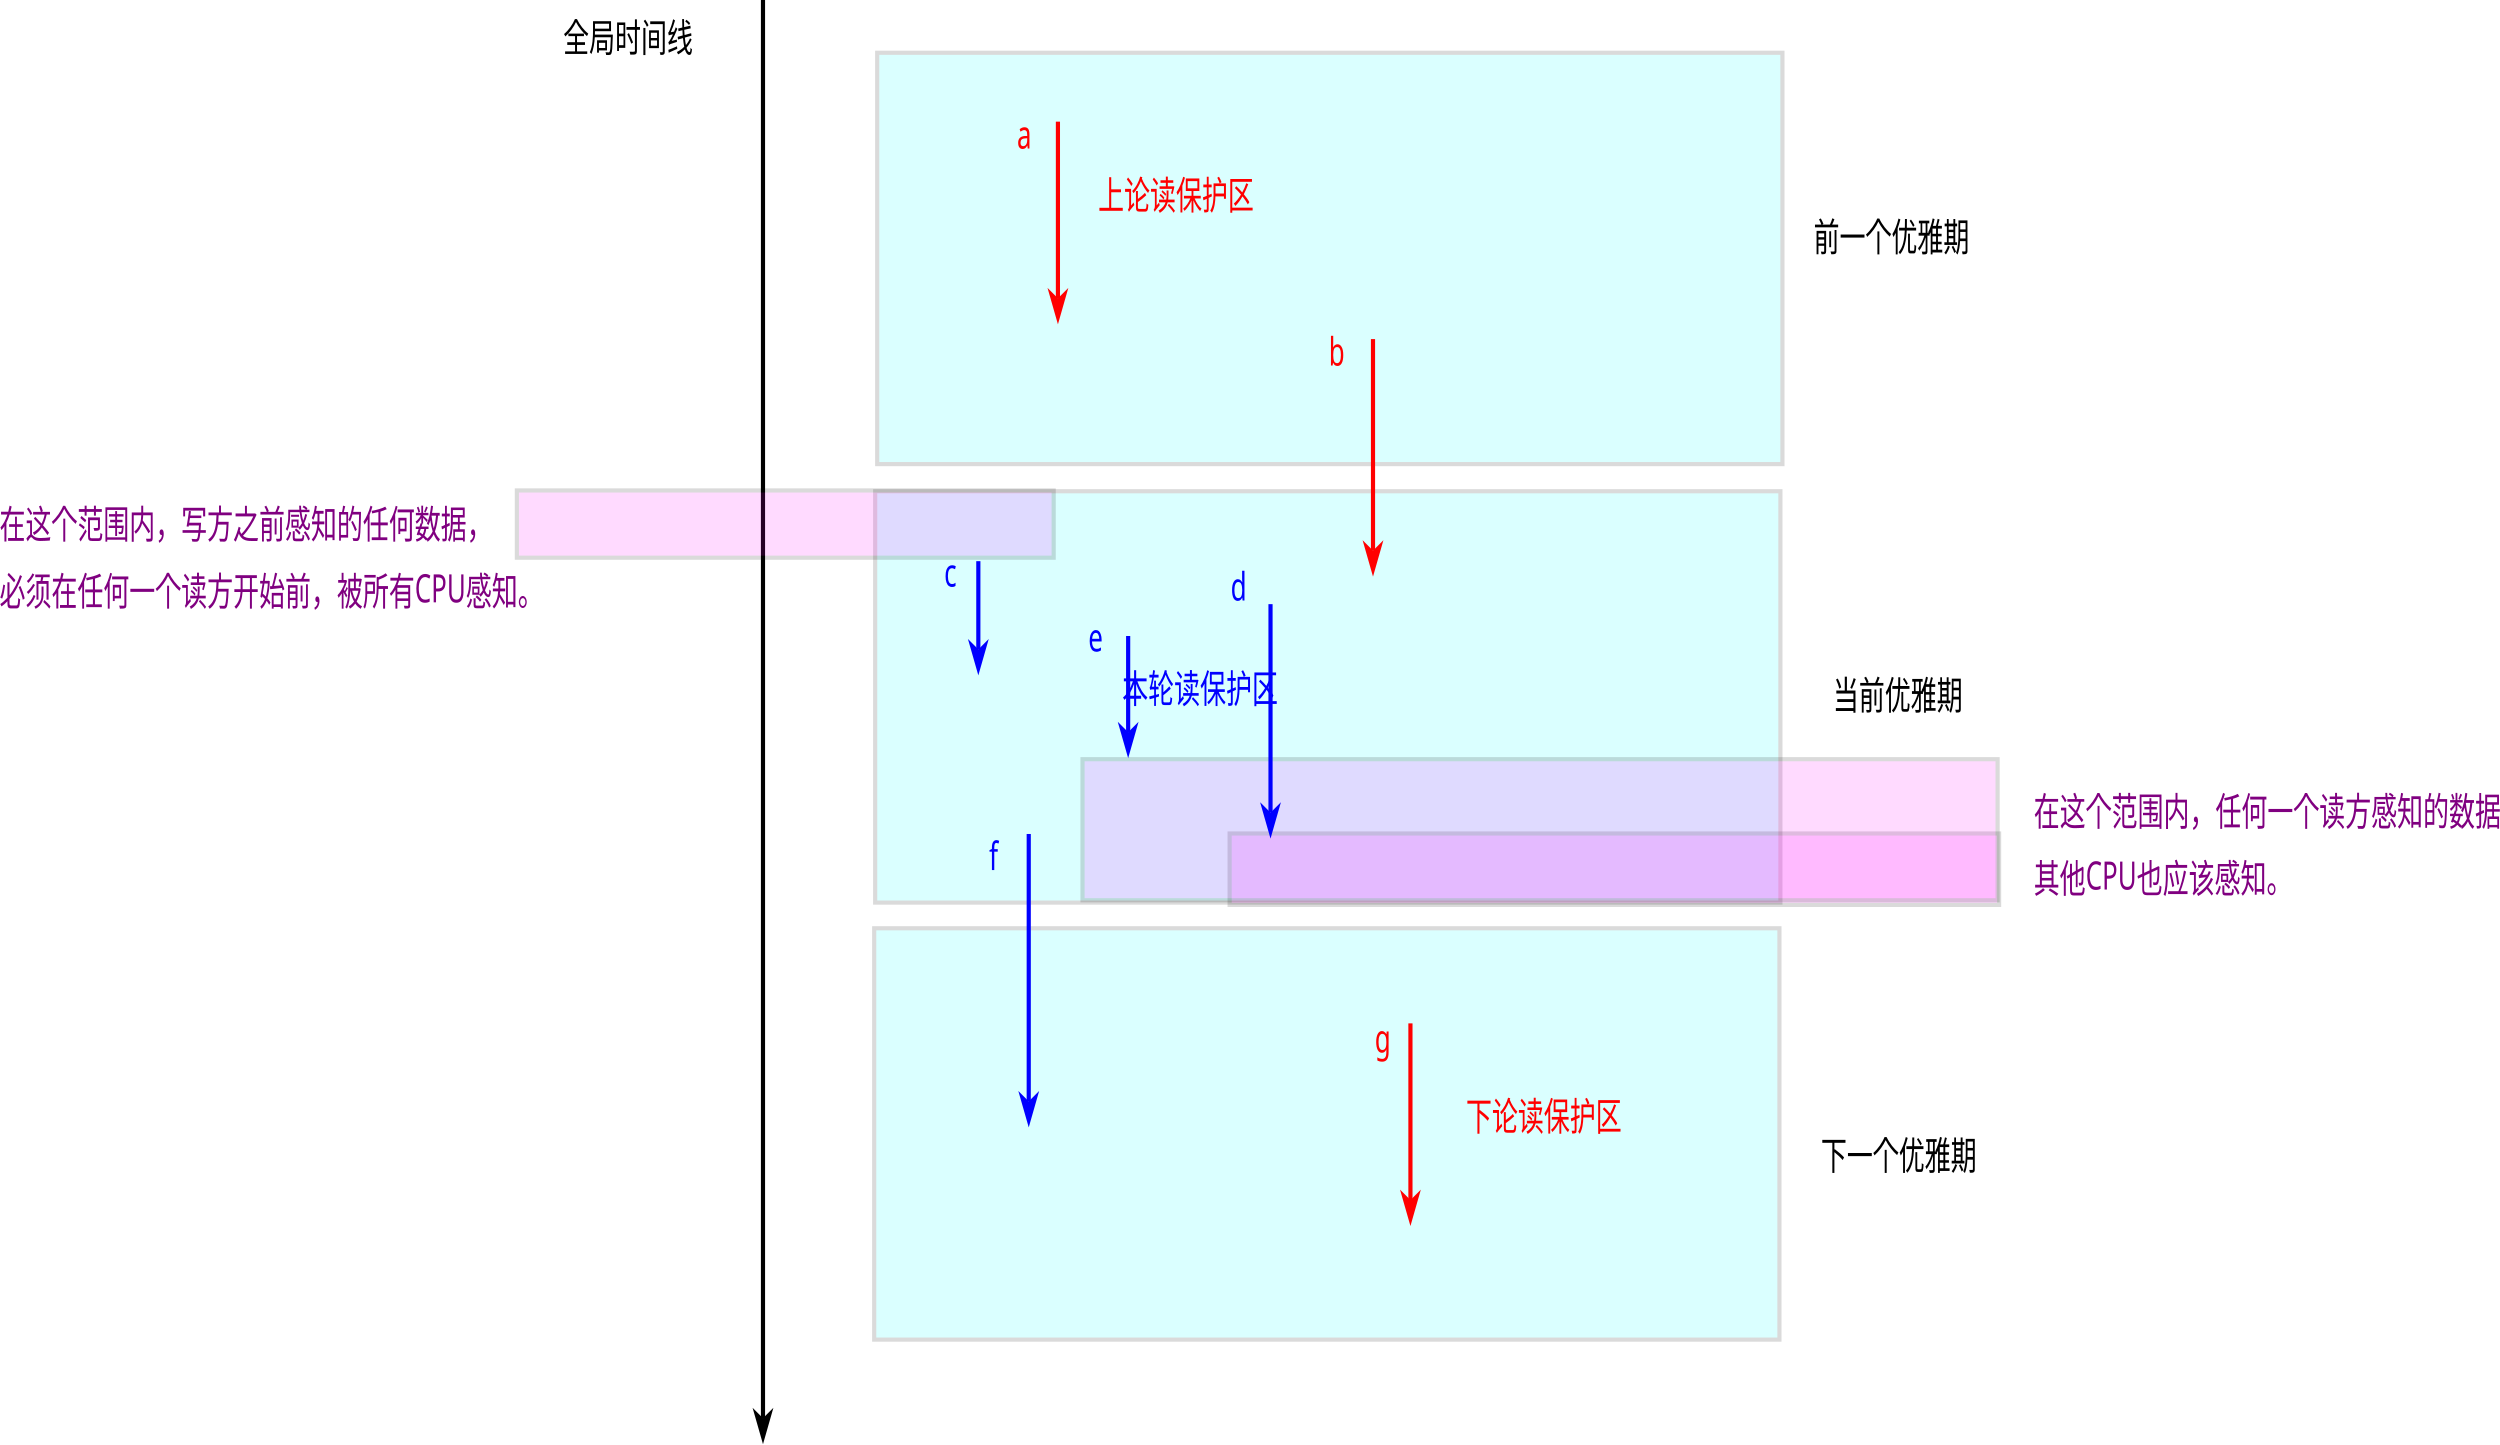
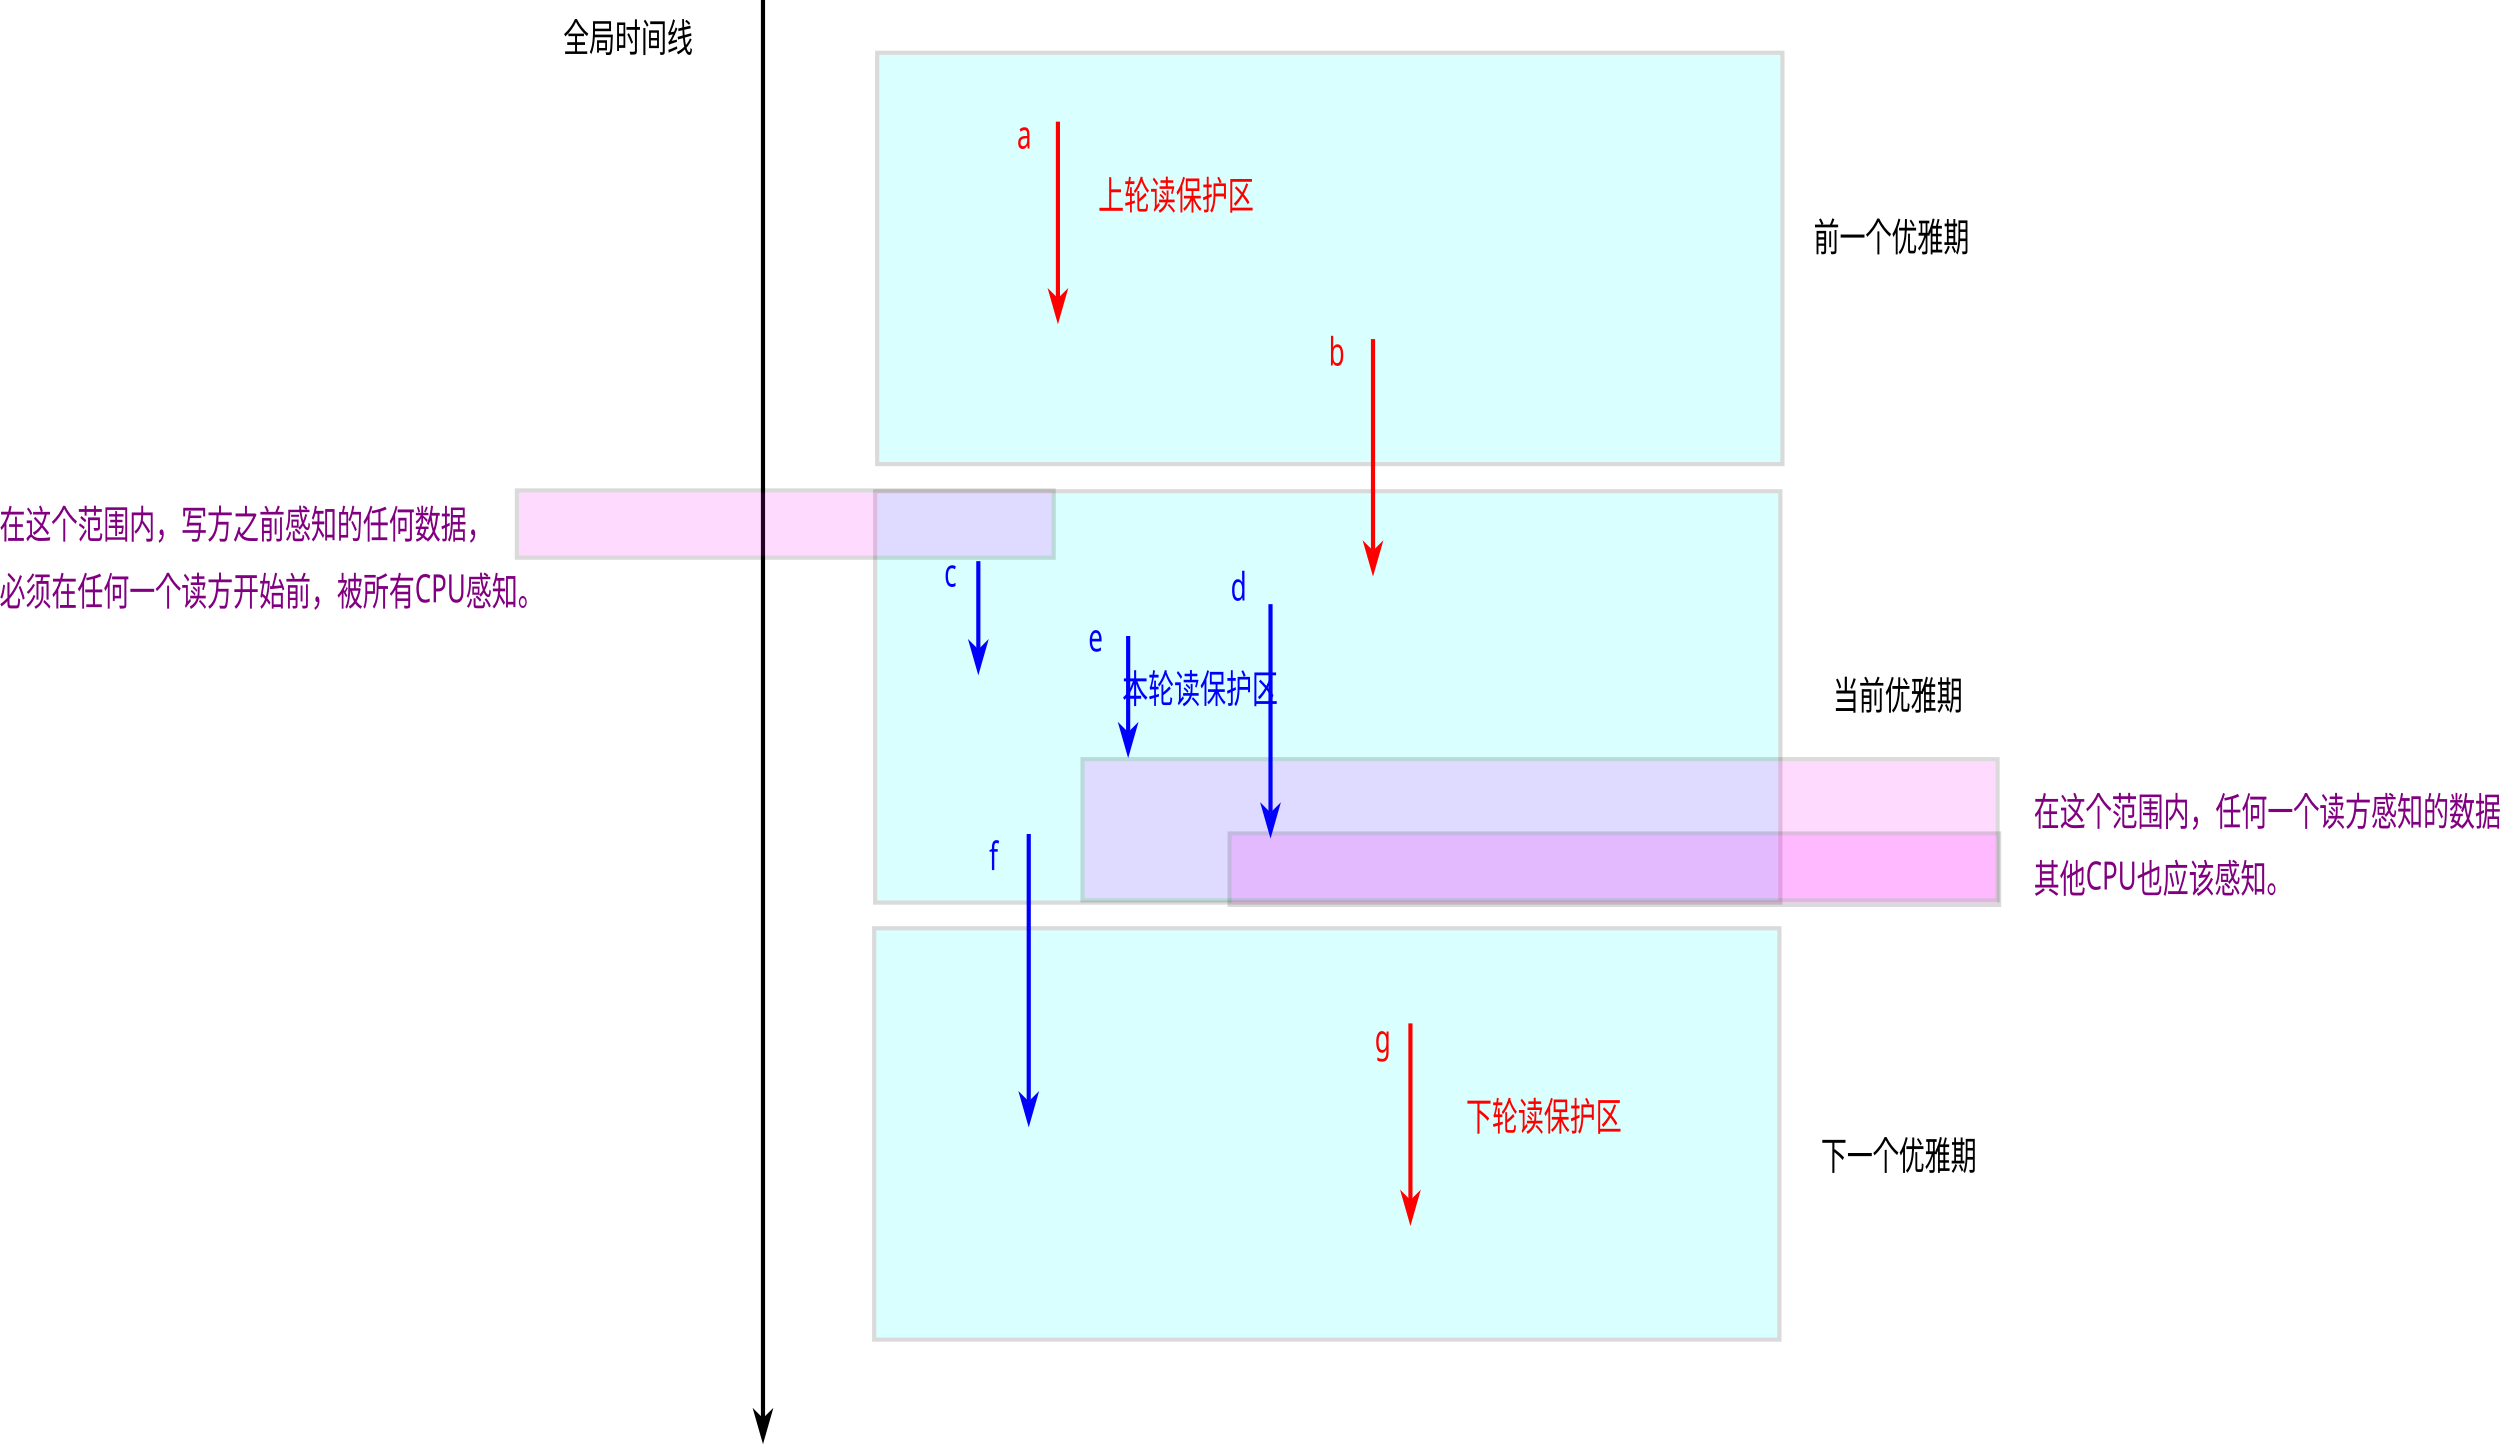
<svg xmlns="http://www.w3.org/2000/svg" width="339.336mm" height="196.028mm" viewBox="0 0 339.336 196.028" version="1.1" id="svg8">
  <defs id="defs2">
    <marker style="overflow:visible" id="Arrow1L" refX="0" refY="0" orient="auto-start-reverse" markerWidth="8.75" markerHeight="5" viewBox="0 0 8.75 5" preserveAspectRatio="xMidYMid">
      <path style="fill:context-stroke;fill-rule:evenodd;stroke:none" d="M 0,0 5,-5 -12.5,0 5,5 Z" id="arrow1L" transform="scale(-0.5)" />
    </marker>
    <marker style="overflow:visible" id="Arrow1Mend" refX="0" refY="0" orient="auto">
      <path transform="matrix(-0.4,0,0,-0.4,-4,0)" style="fill:#0000ff;fill-opacity:1;fill-rule:evenodd;stroke:#0000ff;stroke-width:1pt;stroke-opacity:1" d="M 0,0 5,-5 -12.5,0 5,5 Z" id="path1259" />
    </marker>
    <marker style="overflow:visible" id="Arrow1Mend-3" refX="0" refY="0" orient="auto">
      <path transform="matrix(-0.4,0,0,-0.4,-4,0)" style="fill:#0000ff;fill-opacity:1;fill-rule:evenodd;stroke:#0000ff;stroke-width:1pt;stroke-opacity:1" d="M 0,0 5,-5 -12.5,0 5,5 Z" id="path1259-5" />
    </marker>
    <marker style="overflow:visible" id="Arrow1Mend-36" refX="0" refY="0" orient="auto">
      <path transform="matrix(-0.4,0,0,-0.4,-4,0)" style="fill:#0000ff;fill-opacity:1;fill-rule:evenodd;stroke:#0000ff;stroke-width:1pt;stroke-opacity:1" d="M 0,0 5,-5 -12.5,0 5,5 Z" id="path1259-0" />
    </marker>
    <marker style="overflow:visible" id="Arrow1Mend-3-6" refX="0" refY="0" orient="auto">
      <path transform="matrix(-0.4,0,0,-0.4,-4,0)" style="fill:#0000ff;fill-opacity:1;fill-rule:evenodd;stroke:#0000ff;stroke-width:1pt;stroke-opacity:1" d="M 0,0 5,-5 -12.5,0 5,5 Z" id="path1259-5-2" />
    </marker>
    <marker style="overflow:visible" id="Arrow1L-6-1-9" refX="0" refY="0" orient="auto-start-reverse" markerWidth="8.75" markerHeight="5" viewBox="0 0 8.75 5" preserveAspectRatio="xMidYMid">
      <path style="fill:context-stroke;fill-rule:evenodd;stroke:none" d="M 0,0 5,-5 -12.5,0 5,5 Z" id="arrow1L-2-8-2" transform="scale(-0.5)" />
    </marker>
    <marker style="overflow:visible" id="Arrow1L-5" refX="0" refY="0" orient="auto-start-reverse" markerWidth="8.75" markerHeight="5" viewBox="0 0 8.75 5" preserveAspectRatio="xMidYMid">
      <path style="fill:context-stroke;fill-rule:evenodd;stroke:none" d="M 0,0 5,-5 -12.5,0 5,5 Z" id="arrow1L-3" transform="scale(-0.5)" />
    </marker>
    <marker style="overflow:visible" id="Arrow1L-5-6" refX="0" refY="0" orient="auto-start-reverse" markerWidth="8.75" markerHeight="5" viewBox="0 0 8.75 5" preserveAspectRatio="xMidYMid">
      <path style="fill:context-stroke;fill-rule:evenodd;stroke:none" d="M 0,0 5,-5 -12.5,0 5,5 Z" id="arrow1L-3-2" transform="scale(-0.5)" />
    </marker>
    <marker style="overflow:visible" id="Arrow1L-5-6-1" refX="0" refY="0" orient="auto-start-reverse" markerWidth="8.75" markerHeight="5" viewBox="0 0 8.75 5" preserveAspectRatio="xMidYMid">
      <path style="fill:context-stroke;fill-rule:evenodd;stroke:none" d="M 0,0 5,-5 -12.5,0 5,5 Z" id="arrow1L-3-2-2" transform="scale(-0.5)" />
    </marker>
    <marker style="overflow:visible" id="Arrow1L-5-6-6" refX="0" refY="0" orient="auto-start-reverse" markerWidth="8.75" markerHeight="5" viewBox="0 0 8.75 5" preserveAspectRatio="xMidYMid">
      <path style="fill:context-stroke;fill-rule:evenodd;stroke:none" d="M 0,0 5,-5 -12.5,0 5,5 Z" id="arrow1L-3-2-0" transform="scale(-0.5)" />
    </marker>
    <marker style="overflow:visible" id="Arrow1L-5-6-1-6" refX="0" refY="0" orient="auto-start-reverse" markerWidth="8.75" markerHeight="5" viewBox="0 0 8.75 5" preserveAspectRatio="xMidYMid">
      <path style="fill:context-stroke;fill-rule:evenodd;stroke:none" d="M 0,0 5,-5 -12.5,0 5,5 Z" id="arrow1L-3-2-2-1" transform="scale(-0.5)" />
    </marker>
    <marker style="overflow:visible" id="Arrow1L-5-6-1-6-7" refX="0" refY="0" orient="auto-start-reverse" markerWidth="8.75" markerHeight="5" viewBox="0 0 8.75 5" preserveAspectRatio="xMidYMid">
      <path style="fill:context-stroke;fill-rule:evenodd;stroke:none" d="M 0,0 5,-5 -12.5,0 5,5 Z" id="arrow1L-3-2-2-1-9" transform="scale(-0.5)" />
    </marker>
  </defs>
  <g id="layer1" transform="translate(90.19684,-64.36356)">
    <rect style="opacity:0.148;fill:#00ffff;stroke:#000000;stroke-width:0.565;stop-color:#000000" id="rect2003" width="122.871" height="55.834" x="28.594" y="131.042" />
    <rect style="opacity:0.148;fill:#ff00ff;stroke:#000000;stroke-width:0.565;stop-color:#000000" id="rect2003-5" width="104.446" height="9.694" x="76.705" y="177.497" />
    <rect style="opacity:0.148;fill:#ff00ff;stroke:#000000;stroke-width:0.565;stop-color:#000000" id="rect2003-5-2" width="124.207" height="19.152" x="56.738" y="167.411" />
    <rect style="opacity:0.148;fill:#00ffff;stroke:#000000;stroke-width:0.565;stop-color:#000000" id="rect2003-0" width="122.871" height="55.834" x="28.462" y="190.363" />
    <rect style="opacity:0.148;fill:#00ffff;stroke:#000000;stroke-width:0.565;stop-color:#000000" id="rect2003-0-2" width="122.871" height="55.834" x="28.869" y="71.525" />
    <text xml:space="preserve" style="font-style:normal;font-weight:normal;font-size:7.409px;line-height:1;font-family:sans-serif;letter-spacing:0px;word-spacing:0px;fill:#000000;fill-opacity:1;stroke:none;stroke-width:0.265" x="-16.884" y="58.213" id="text1226-3-79-5-6-3-6-9" transform="scale(0.8150833,1.226868)">
      <tspan id="tspan1224-6-2-6-2-5-7-3" x="-16.884" y="58.213" style="font-size:4.322px;fill:#000000;stroke-width:0.265">全局时间线</tspan>
    </text>
    <text xml:space="preserve" style="font-style:normal;font-weight:normal;font-size:7.409px;line-height:1;font-family:sans-serif;letter-spacing:0px;word-spacing:0px;fill:#ff0000;fill-opacity:1;stroke:none;stroke-width:0.265" x="72.204" y="75.638" id="text1226-3-79-5-6-3-6-9-0" transform="scale(0.8150833,1.226868)">
-       <tspan id="tspan1224-6-2-6-2-5-7-3-2" x="72.204" y="75.638" style="font-size:4.322px;fill:#ff0000;stroke-width:0.265">上论读保护区</tspan>
+       <tspan id="tspan1224-6-2-6-2-5-7-3-2" x="72.204" y="75.638" style="font-size:4.322px;fill:#ff0000;stroke-width:0.265">上轮读保护区</tspan>
    </text>
    <text xml:space="preserve" style="font-style:normal;font-weight:normal;font-size:7.409px;line-height:1;font-family:sans-serif;letter-spacing:0px;word-spacing:0px;fill:#ff0000;fill-opacity:1;stroke:none;stroke-width:0.265" x="133.465" y="177.545" id="text1226-3-79-5-6-3-6-9-0-1" transform="scale(0.8150833,1.226868)">
-       <tspan id="tspan1224-6-2-6-2-5-7-3-2-0" x="133.465" y="177.545" style="font-size:4.322px;fill:#ff0000;stroke-width:0.265">下论读保护区</tspan>
+       <tspan id="tspan1224-6-2-6-2-5-7-3-2-0" x="133.465" y="177.545" style="font-size:4.322px;fill:#ff0000;stroke-width:0.265">下轮读保护区</tspan>
    </text>
    <text xml:space="preserve" style="font-style:normal;font-weight:normal;font-size:7.409px;line-height:1;font-family:sans-serif;letter-spacing:0px;word-spacing:0px;fill:#ff0000;fill-opacity:1;stroke:none;stroke-width:0.265" x="58.69" y="68.896" id="text1226-3-79-5-6-3-6-9-0-8" transform="scale(0.8150833,1.226868)">
      <tspan id="tspan1224-6-2-6-2-5-7-3-2-9" x="58.69" y="68.896" style="font-size:4.322px;fill:#ff0000;stroke-width:0.265">a</tspan>
    </text>
    <text xml:space="preserve" style="font-style:normal;font-weight:normal;font-size:7.409px;line-height:1;font-family:sans-serif;letter-spacing:0px;word-spacing:0px;fill:#ff0000;fill-opacity:1;stroke:none;stroke-width:0.265" x="110.61" y="92.906" id="text1226-3-79-5-6-3-6-9-0-8-7" transform="scale(0.8150833,1.226868)">
      <tspan id="tspan1224-6-2-6-2-5-7-3-2-9-3" x="110.61" y="92.906" style="font-size:4.322px;fill:#ff0000;stroke-width:0.265">b</tspan>
    </text>
    <text xml:space="preserve" style="font-style:normal;font-weight:normal;font-size:7.409px;line-height:1;font-family:sans-serif;letter-spacing:0px;word-spacing:0px;fill:#ff0000;fill-opacity:1;stroke:none;stroke-width:0.265" x="118.283" y="168.888" id="text1226-3-79-5-6-3-6-9-0-8-6" transform="scale(0.8150833,1.226868)">
      <tspan id="tspan1224-6-2-6-2-5-7-3-2-9-1" x="118.283" y="168.888" style="font-size:4.322px;fill:#ff0000;stroke-width:0.265">g</tspan>
    </text>
    <text xml:space="preserve" style="font-style:normal;font-weight:normal;font-size:7.409px;line-height:1;font-family:sans-serif;letter-spacing:0px;word-spacing:0px;fill:#0000ff;fill-opacity:1;stroke:none;stroke-width:0.265" x="46.571" y="117.356" id="text1226-3-79-5-6-3-6-9-0-8-6-2" transform="scale(0.8150833,1.226868)">
      <tspan id="tspan1224-6-2-6-2-5-7-3-2-9-1-9" x="46.571" y="117.356" style="font-size:4.322px;fill:#0000ff;stroke-width:0.265">c</tspan>
    </text>
    <text xml:space="preserve" style="font-style:normal;font-weight:normal;font-size:7.409px;line-height:1;font-family:sans-serif;letter-spacing:0px;word-spacing:0px;fill:#0000ff;fill-opacity:1;stroke:none;stroke-width:0.265" x="94.28" y="118.899" id="text1226-3-79-5-6-3-6-9-0-8-6-2-3" transform="scale(0.8150833,1.226868)">
      <tspan id="tspan1224-6-2-6-2-5-7-3-2-9-1-9-1" x="94.28" y="118.899" style="font-size:4.322px;fill:#0000ff;stroke-width:0.265">d</tspan>
    </text>
    <text xml:space="preserve" style="font-style:normal;font-weight:normal;font-size:7.409px;line-height:1;font-family:sans-serif;letter-spacing:0px;word-spacing:0px;fill:#0000ff;fill-opacity:1;stroke:none;stroke-width:0.265" x="70.569" y="124.525" id="text1226-3-79-5-6-3-6-9-0-8-6-2-9" transform="scale(0.8150833,1.226868)">
      <tspan id="tspan1224-6-2-6-2-5-7-3-2-9-1-9-4" x="70.569" y="124.525" style="font-size:4.322px;fill:#0000ff;stroke-width:0.265">e</tspan>
    </text>
    <text xml:space="preserve" style="font-style:normal;font-weight:normal;font-size:7.409px;line-height:1;font-family:sans-serif;letter-spacing:0px;word-spacing:0px;fill:#0000ff;fill-opacity:1;stroke:none;stroke-width:0.265" x="54.055" y="148.717" id="text1226-3-79-5-6-3-6-9-0-8-6-2-7" transform="scale(0.8150833,1.226868)">
      <tspan id="tspan1224-6-2-6-2-5-7-3-2-9-1-9-8" x="54.055" y="148.717" style="font-size:4.322px;fill:#0000ff;stroke-width:0.265">f</tspan>
    </text>
    <text xml:space="preserve" style="font-style:normal;font-weight:normal;font-size:7.409px;line-height:1;font-family:sans-serif;letter-spacing:0px;word-spacing:0px;fill:#800080;fill-opacity:1;stroke:none;stroke-width:0.265" x="228.011" y="143.824" id="text1226-3-79-5-6-3-6-9-0-9" transform="scale(0.8150833,1.226868)">
      <tspan x="228.011" y="143.824" style="font-size:4.322px;fill:#800080;stroke-width:0.265" id="tspan26055">在这个范围内，任何一个读方感知的数据，</tspan>
      <tspan x="228.011" y="151.233" style="font-size:4.322px;fill:#800080;stroke-width:0.265" id="tspan36917">其他CPU也应该感知。</tspan>
    </text>
    <text xml:space="preserve" style="font-style:normal;font-weight:normal;font-size:7.409px;line-height:1;font-family:sans-serif;letter-spacing:0px;word-spacing:0px;fill:#800080;fill-opacity:1;stroke:none;stroke-width:0.265" x="-110.75" y="112.05" id="text1226-3-79-5-6-3-6-9-0-9-0" transform="scale(0.8150833,1.226868)">
      <tspan x="-110.75" y="112.05" style="font-size:4.322px;fill:#800080;stroke-width:0.265" id="tspan26055-6">在这个范围内，写方之前感知的任何数据，</tspan>
      <tspan x="-110.75" y="119.46" style="font-size:4.322px;fill:#800080;stroke-width:0.265" id="tspan36835">必须在任何一个读方开始前，被所有CPU感知。</tspan>
    </text>
    <text xml:space="preserve" style="font-style:normal;font-weight:normal;font-size:7.409px;line-height:1;font-family:sans-serif;letter-spacing:0px;word-spacing:0px;fill:#0000ff;fill-opacity:1;stroke:none;stroke-width:0.265" x="76.216" y="130.236" id="text1226-3-79-5-6-3-6-9-0-3" transform="scale(0.8150833,1.226868)">
      <tspan id="tspan1224-6-2-6-2-5-7-3-2-7" x="76.216" y="130.236" style="font-size:4.322px;fill:#0000ff;stroke:none;stroke-width:0.265">本轮读保护区</tspan>
    </text>
    <text xml:space="preserve" style="font-style:normal;font-weight:normal;font-size:7.409px;line-height:1;font-family:sans-serif;letter-spacing:0px;word-spacing:0px;fill:#000000;fill-opacity:1;stroke:none;stroke-width:0.265" x="194.564" y="130.966" id="text1226-3-79-5-6-3-6-9-9" transform="scale(0.8150833,1.226868)">
      <tspan id="tspan1224-6-2-6-2-5-7-3-3" x="194.564" y="130.966" style="font-size:4.322px;fill:#000000;stroke-width:0.265">当前优雅期</tspan>
    </text>
    <text xml:space="preserve" style="font-style:normal;font-weight:normal;font-size:7.409px;line-height:1;font-family:sans-serif;letter-spacing:0px;word-spacing:0px;fill:#000000;fill-opacity:1;stroke:none;stroke-width:0.265" x="191.35" y="80.267" id="text1226-3-79-5-6-3-6-9-9-6" transform="scale(0.8150833,1.226868)">
      <tspan id="tspan1224-6-2-6-2-5-7-3-3-3" x="191.35" y="80.267" style="font-size:4.322px;fill:#000000;stroke-width:0.265">前一个优雅期</tspan>
    </text>
    <text xml:space="preserve" style="font-style:normal;font-weight:normal;font-size:7.409px;line-height:1;font-family:sans-serif;letter-spacing:0px;word-spacing:0px;fill:#000000;fill-opacity:1;stroke:none;stroke-width:0.265" x="192.569" y="181.886" id="text1226-3-79-5-6-3-6-9-9-2" transform="scale(0.8150833,1.226868)">
      <tspan id="tspan1224-6-2-6-2-5-7-3-3-0" x="192.569" y="181.886" style="font-size:4.322px;fill:#000000;stroke-width:0.265">下一个优雅期</tspan>
    </text>
    <path style="fill:none;stroke:#0000ff;stroke-width:0.565;stroke-linecap:butt;stroke-linejoin:miter;stroke-dasharray:none;stroke-opacity:1;marker-end:url(#Arrow1L)" d="m 42.597,140.534 v 11.972" id="path1824" />
    <path style="fill:none;stroke:#0000ff;stroke-width:0.565;stroke-linecap:butt;stroke-linejoin:miter;stroke-dasharray:none;stroke-opacity:1;marker-end:url(#Arrow1L-5)" d="m 62.933,150.691 v 13.055" id="path1824-5" />
    <path style="fill:none;stroke:#0000ff;stroke-width:0.565;stroke-linecap:butt;stroke-linejoin:miter;stroke-dasharray:none;stroke-opacity:1;marker-end:url(#Arrow1L-5-6)" d="m 82.256,146.368 v 28.296" id="path1824-5-9" />
    <path style="fill:#ff0000;stroke:#ff0000;stroke-width:0.565;stroke-linecap:butt;stroke-linejoin:miter;stroke-dasharray:none;stroke-opacity:1;marker-end:url(#Arrow1L-5-6-6)" d="m 96.167,110.391 v 28.708" id="path1824-5-9-6" />
    <path style="fill:none;stroke:#0000ff;stroke-width:0.565;stroke-linecap:butt;stroke-linejoin:miter;stroke-dasharray:none;stroke-opacity:1;marker-end:url(#Arrow1L-5-6-1)" d="m 49.438,177.564 v 36.297" id="path1824-5-9-7" />
    <path style="fill:none;stroke:#ff0000;stroke-width:0.565;stroke-linecap:butt;stroke-linejoin:miter;stroke-dasharray:none;stroke-opacity:1;marker-end:url(#Arrow1L-5-6-1-6)" d="m 101.248,203.271 v 23.978" id="path1824-5-9-7-8" />
    <path style="fill:none;stroke:#ff0000;stroke-width:0.565;stroke-linecap:butt;stroke-linejoin:miter;stroke-dasharray:none;stroke-opacity:1;marker-end:url(#Arrow1L-5-6-1-6-7)" d="m 53.4,80.876 v 23.978" id="path1824-5-9-7-8-2" />
    <path style="fill:none;stroke:#000000;stroke-width:0.565;stroke-linecap:butt;stroke-linejoin:miter;stroke-dasharray:none;stroke-opacity:1;marker-end:url(#Arrow1L-6-1-9)" d="M 13.367,64.364 V 256.861" id="path1824-6-7-0" />
    <rect style="opacity:0.148;fill:#ff00ff;stroke:#000000;stroke-width:0.565;stop-color:#000000" id="rect2003-5-2-4" width="72.863" height="9.128" x="-20.04" y="130.934" />
  </g>
</svg>
